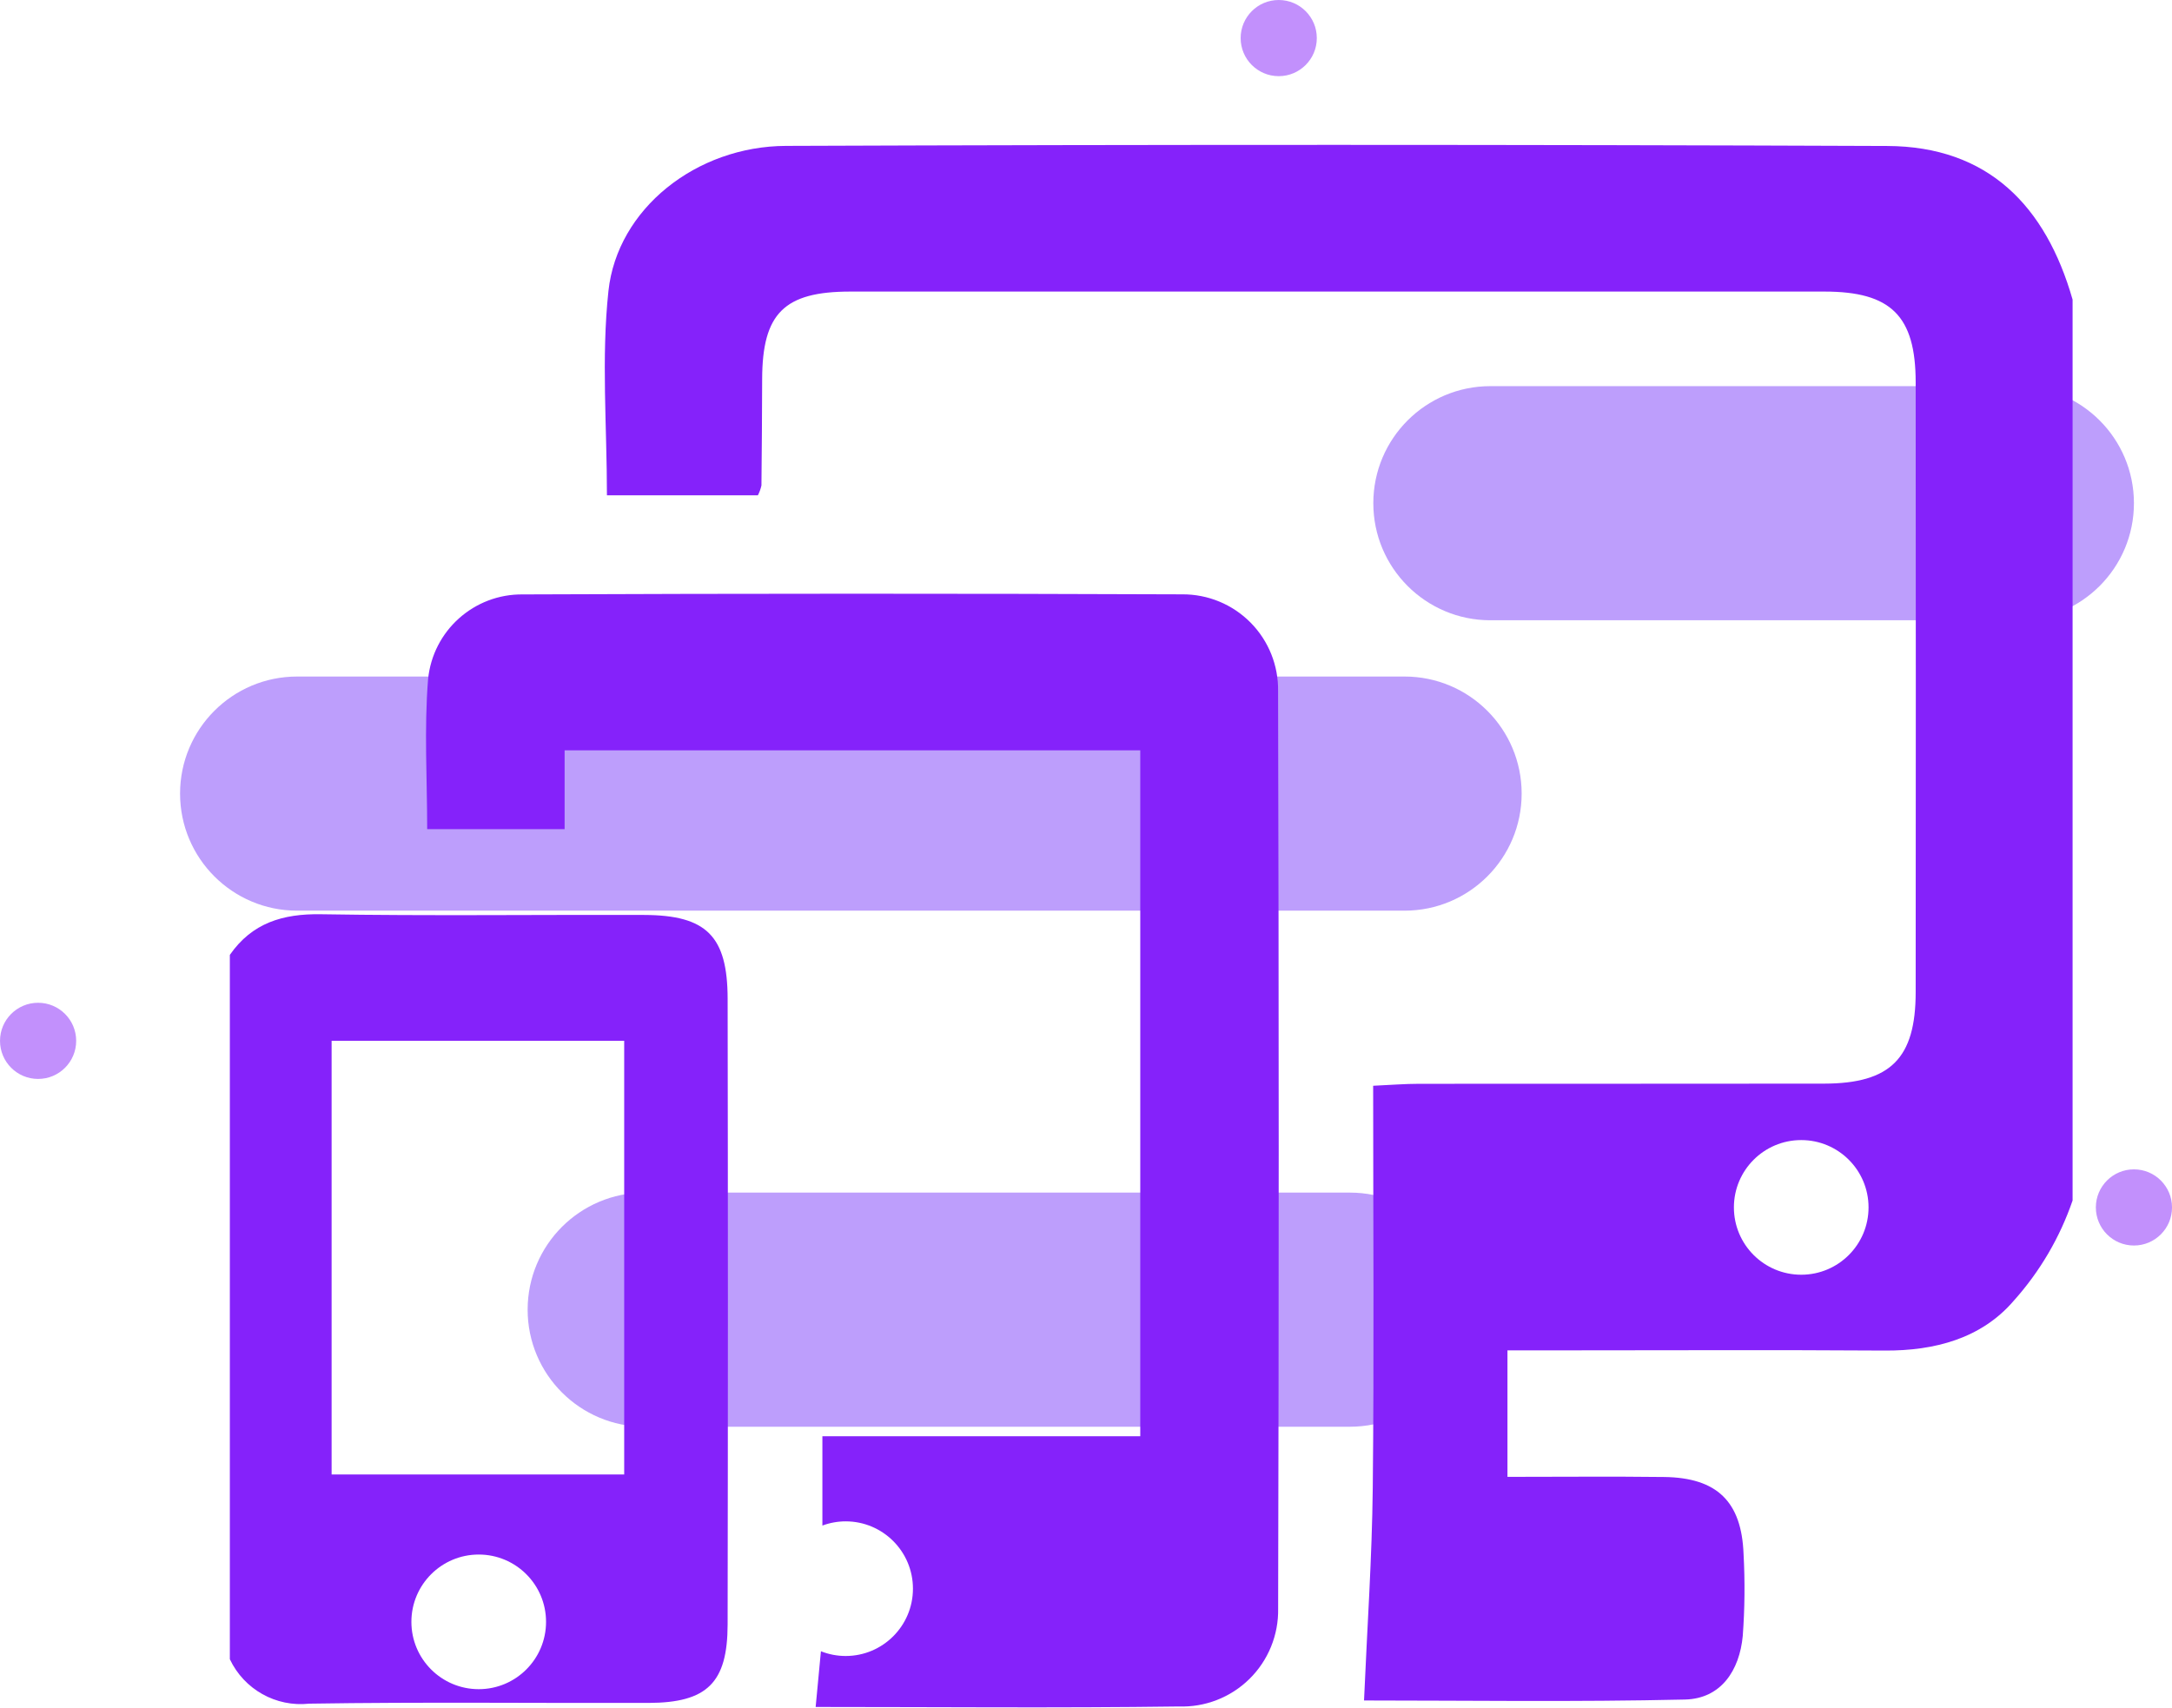
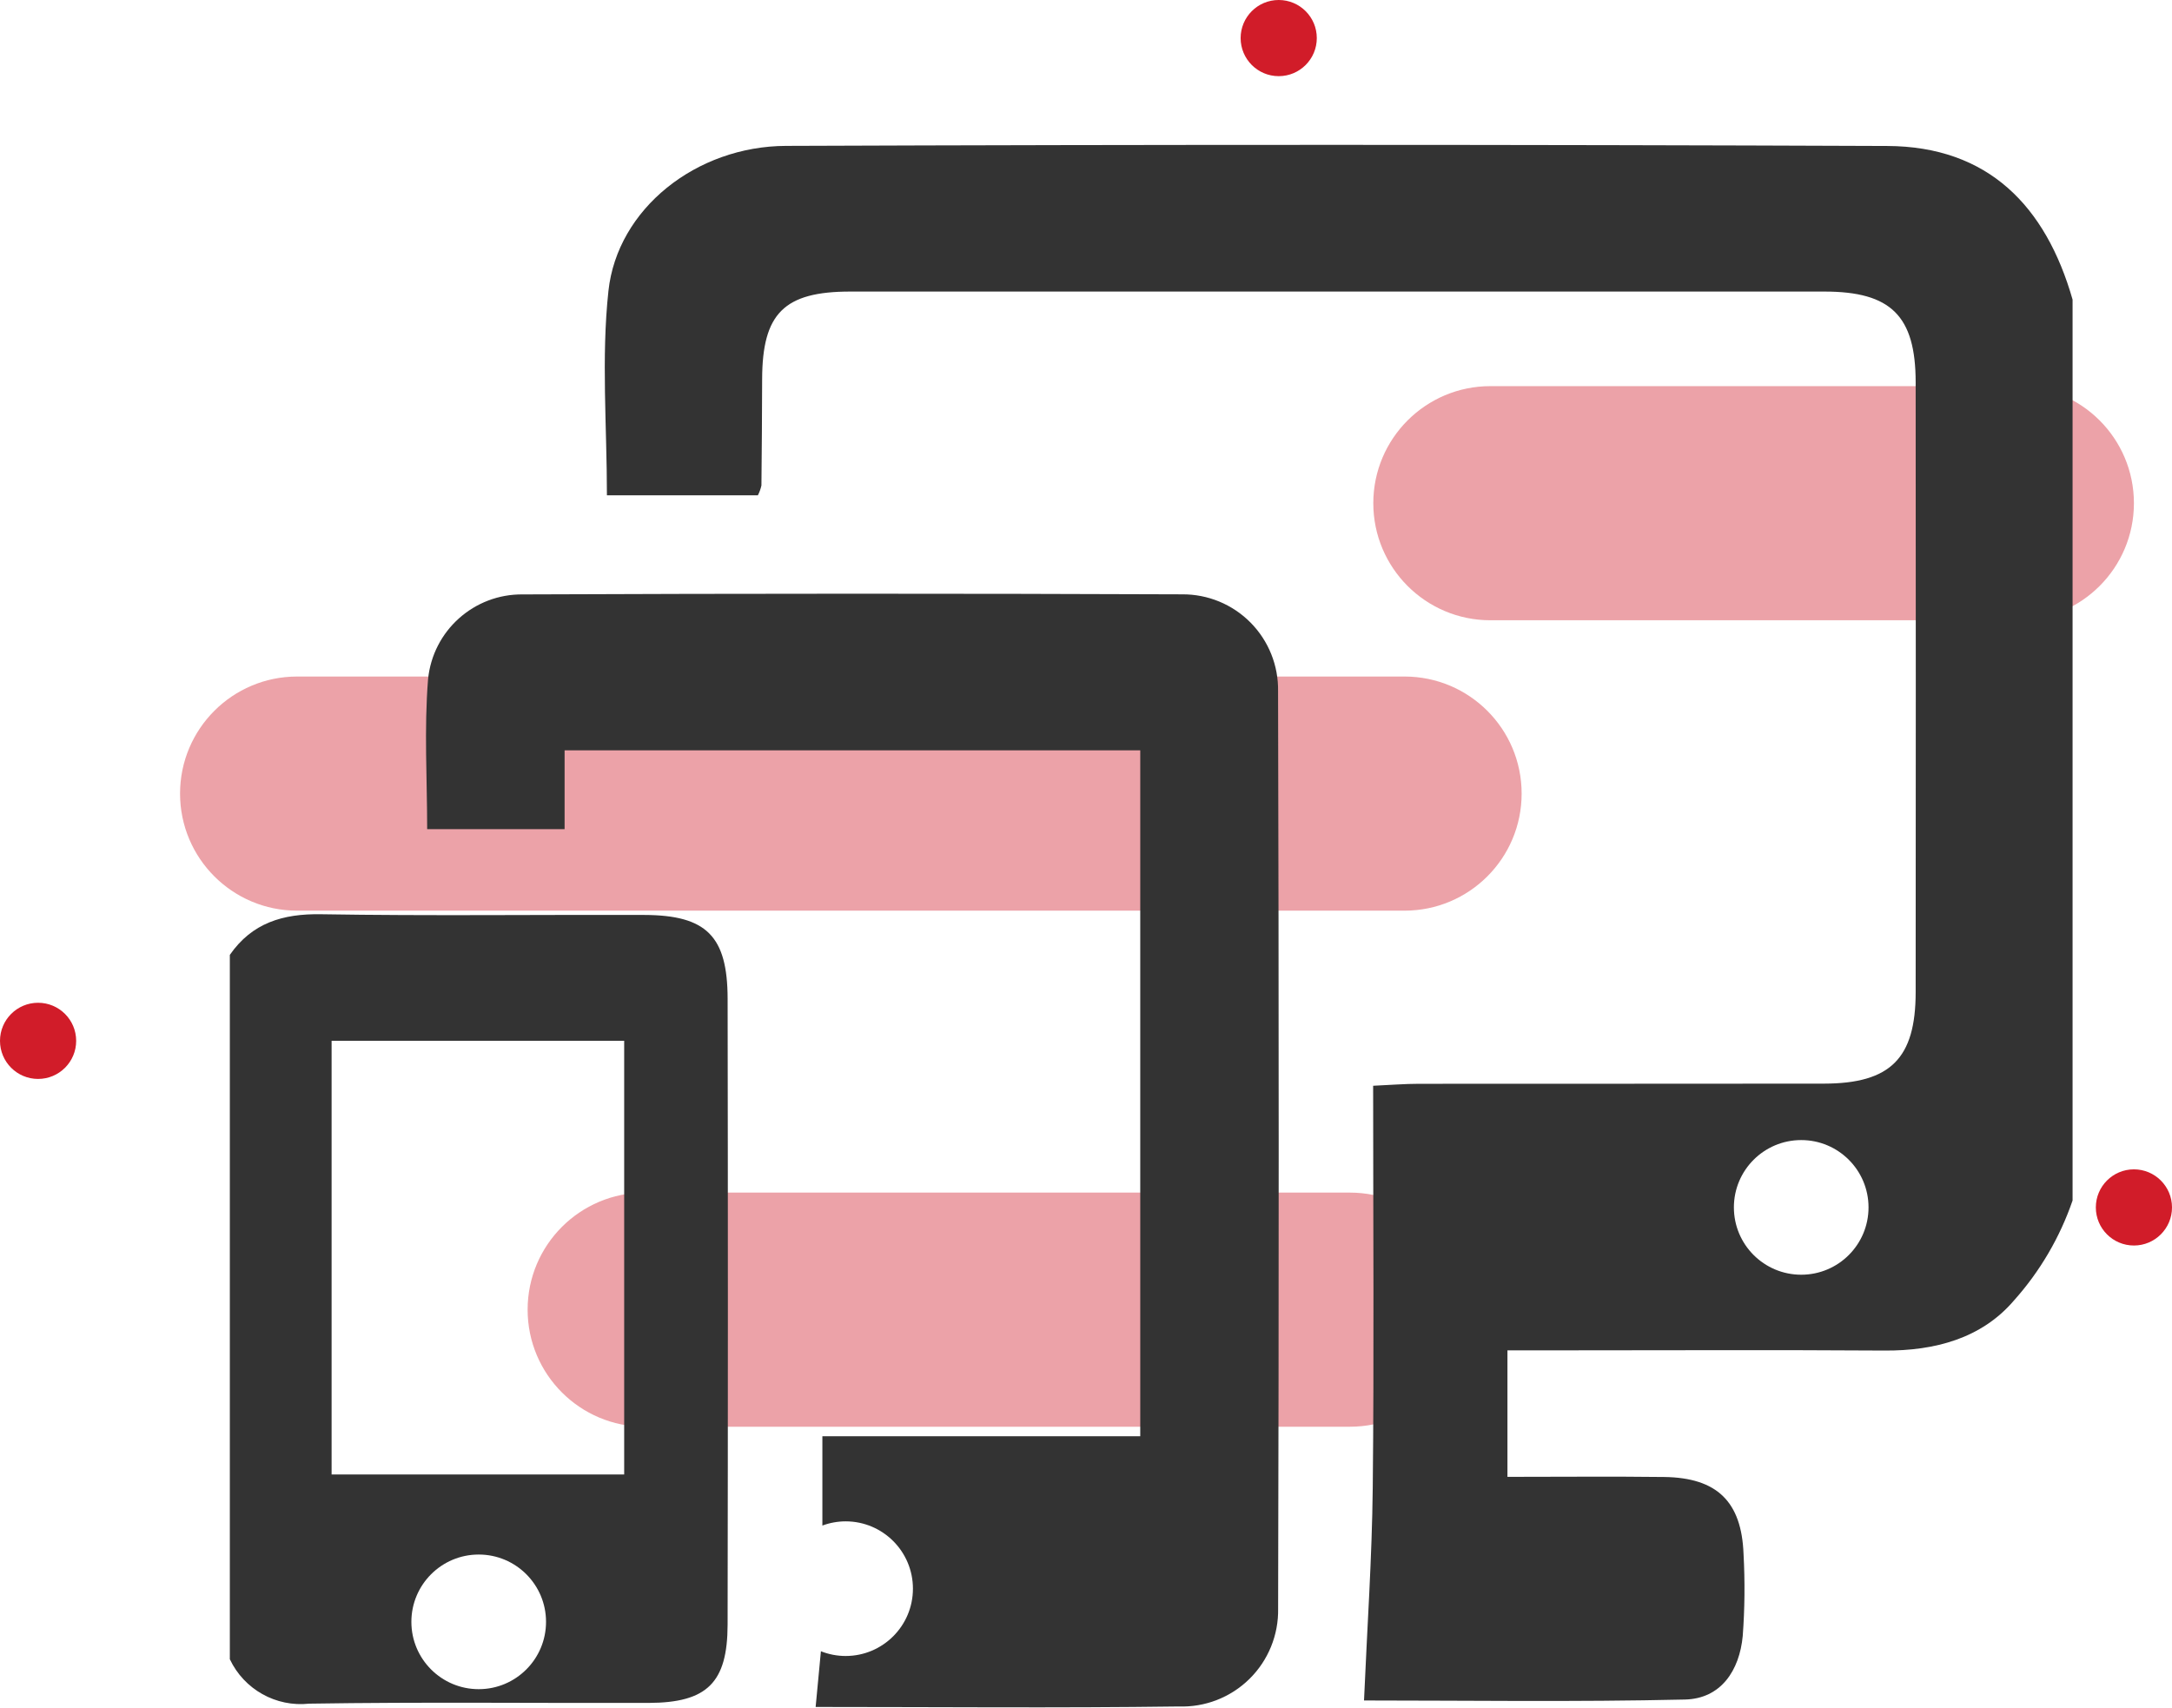
- <svg xmlns="http://www.w3.org/2000/svg" width="143.722" height="112.979" viewBox="0 0 143.722 112.979">
-   <g id="Group_508" data-name="Group 508" transform="translate(-2445.939 4082.592)">
-     <rect id="Rectangle_524" data-name="Rectangle 524" width="50.33" height="15.493" rx="7.747" transform="translate(2536.812 -4057.04)" fill="#5d11f8" opacity="0.408" />
-     <rect id="Rectangle_525" data-name="Rectangle 525" width="62.157" height="15.493" rx="7.747" transform="translate(2480.853 -4003.674)" fill="#5d11f8" opacity="0.408" />
-     <path id="Path_2799" data-name="Path 2799" d="M2506.94-3965.365c-.006-4.157-1.4-5.54-5.527-5.552-7.125-.023-14.253.07-21.377-.047-2.534-.042-4.564.575-6.035,2.689v46.608a5.186,5.186,0,0,0,5.249,2.941c7.485-.118,14.972-.029,22.459-.049,3.871-.011,5.224-1.331,5.23-5.188Q2506.975-3944.665,2506.94-3965.365Zm-16.471,45.68a4.455,4.455,0,0,1-4.455-4.455,4.455,4.455,0,0,1,4.455-4.454,4.454,4.454,0,0,1,4.455,4.454A4.455,4.455,0,0,1,2490.469-3919.685Zm9.626-14.207h-19.36v-28.7h19.36Z" transform="translate(-12.853 -51.13)" fill="#8522fa" />
-     <g id="Group_506" data-name="Group 506" transform="translate(2485.958 -4072.999)">
-       <path id="Path_2801" data-name="Path 2801" d="M2604.633-4064.823q-36.427-.143-72.855-.006c-5.939.019-11.167,4.162-11.754,9.6-.478,4.428-.1,8.95-.1,13.521h9.989a2.666,2.666,0,0,0,.235-.653q.037-3.519.047-7.04c.013-4.344,1.453-5.788,5.834-5.788q32.23-.006,64.46,0c4.4,0,6.031,1.61,6.035,6q.018,20.179,0,40.356c0,4.386-1.665,6.049-6.06,6.057-8.938.016-17.875,0-26.813.011-.948,0-1.9.08-3.026.13,0,9.09.066,17.844-.026,26.6-.049,4.635-.371,9.267-.578,14.077,6.664,0,13.955.106,21.239-.062,2.382-.055,3.61-1.927,3.822-4.213a42.269,42.269,0,0,0,.053-5.413c-.127-3.473-1.758-5.054-5.251-5.1-3.407-.042-6.815-.009-10.372-.009v-8.371h3.011c7.313,0,14.625-.036,21.938.013,3.322.023,6.415-.8,8.556-3.3a19.346,19.346,0,0,0,3.89-6.631v-59.614C2615.136-4060.844,2611.328-4064.8,2604.633-4064.823Zm-5.682,74.692a4.455,4.455,0,0,1-4.455-4.455,4.454,4.454,0,0,1,4.455-4.455,4.454,4.454,0,0,1,4.454,4.455A4.454,4.454,0,0,1,2598.951-3990.131Z" transform="translate(-2519.782 4064.89)" fill="#8522fa" />
+ <svg xmlns="http://www.w3.org/2000/svg" width="143.722" height="112.98" viewBox="0 0 143.722 112.98">
+   <g id="Group_678" data-name="Group 678" transform="translate(-6537.713 23134)">
+     <g id="Group_508" data-name="Group 508" transform="translate(4091.773 -19051.408)">
+       <rect id="Rectangle_524" data-name="Rectangle 524" width="50.33" height="15.493" rx="7.747" transform="translate(2536.812 -4057.04)" fill="#d11c29" opacity="0.408" />
+       <rect id="Rectangle_525" data-name="Rectangle 525" width="62.157" height="15.493" rx="7.747" transform="translate(2480.853 -4003.674)" fill="#d11c29" opacity="0.408" />
+       <path id="Path_2799" data-name="Path 2799" d="M2506.94-3965.365c-.006-4.157-1.4-5.54-5.527-5.552-7.125-.023-14.253.07-21.377-.047-2.534-.042-4.564.575-6.035,2.689v46.608a5.186,5.186,0,0,0,5.249,2.941c7.485-.118,14.972-.029,22.459-.049,3.871-.011,5.224-1.331,5.23-5.188Q2506.975-3944.665,2506.94-3965.365Zm-16.471,45.68a4.455,4.455,0,0,1-4.455-4.455,4.455,4.455,0,0,1,4.455-4.454,4.454,4.454,0,0,1,4.455,4.454A4.455,4.455,0,0,1,2490.469-3919.685Zm9.626-14.207h-19.36v-28.7h19.36Z" transform="translate(-12.853 -51.13)" fill="#333" />
+       <g id="Group_506" data-name="Group 506" transform="translate(2485.958 -4072.999)">
+         <path id="Path_2801" data-name="Path 2801" d="M2604.633-4064.823q-36.427-.143-72.855-.006c-5.939.019-11.167,4.162-11.754,9.6-.478,4.428-.1,8.95-.1,13.521h9.989a2.666,2.666,0,0,0,.235-.653q.037-3.519.047-7.04c.013-4.344,1.453-5.788,5.834-5.788q32.23-.006,64.46,0c4.4,0,6.031,1.61,6.035,6q.018,20.179,0,40.356c0,4.386-1.665,6.049-6.06,6.057-8.938.016-17.875,0-26.813.011-.948,0-1.9.08-3.026.13,0,9.09.066,17.844-.026,26.6-.049,4.635-.371,9.267-.578,14.077,6.664,0,13.955.106,21.239-.062,2.382-.055,3.61-1.927,3.822-4.213a42.269,42.269,0,0,0,.053-5.413c-.127-3.473-1.758-5.054-5.251-5.1-3.407-.042-6.815-.009-10.372-.009v-8.371h3.011c7.313,0,14.625-.036,21.938.013,3.322.023,6.415-.8,8.556-3.3a19.346,19.346,0,0,0,3.89-6.631v-59.614C2615.136-4060.844,2611.328-4064.8,2604.633-4064.823Zm-5.682,74.692a4.455,4.455,0,0,1-4.455-4.455,4.454,4.454,0,0,1,4.455-4.455,4.454,4.454,0,0,1,4.454,4.455A4.454,4.454,0,0,1,2598.951-3990.131Z" transform="translate(-2519.782 4064.89)" fill="#333" />
+       </g>
+       <rect id="Rectangle_527" data-name="Rectangle 527" width="88.773" height="15.493" rx="7.747" transform="translate(2457.854 -4037.824)" fill="#d11c29" opacity="0.408" />
+       <g id="Group_507" data-name="Group 507" transform="translate(2474.13 -4043.304)">
+         <path id="Path_2802" data-name="Path 2802" d="M2554.337-4003.641a6.3,6.3,0,0,0-6.339-6.417q-21.812-.086-43.625.005a6.225,6.225,0,0,0-6.281,5.615c-.265,3.286-.059,6.61-.059,9.918h9.094v-5.215h38.091v45.387h-21.034v5.911a4.437,4.437,0,0,1,1.538-.278,4.454,4.454,0,0,1,4.454,4.455,4.454,4.454,0,0,1-4.454,4.454,4.437,4.437,0,0,1-1.635-.313c-.114,1.191-.227,2.39-.349,3.686,8.121,0,16.067.076,24.01-.032a6.361,6.361,0,0,0,6.593-6.48Q2554.419-3973.292,2554.337-4003.641Z" transform="translate(-2497.957 4010.099)" fill="#333" />
+       </g>
+       <circle id="Ellipse_31" data-name="Ellipse 31" cx="2.52" cy="2.52" r="2.52" transform="translate(2445.94 -4016.236)" fill="#d11c29" />
+       <circle id="Ellipse_32" data-name="Ellipse 32" cx="2.52" cy="2.52" r="2.52" transform="translate(2528.033 -4082.592)" fill="#d11c29" />
+       <circle id="Ellipse_33" data-name="Ellipse 33" cx="2.52" cy="2.52" r="2.52" transform="translate(2584.622 -4005.213)" fill="#d11c29" />
    </g>
-     <rect id="Rectangle_527" data-name="Rectangle 527" width="88.773" height="15.493" rx="7.747" transform="translate(2457.854 -4037.824)" fill="#5d11f8" opacity="0.408" />
-     <g id="Group_507" data-name="Group 507" transform="translate(2474.13 -4043.304)">
-       <path id="Path_2802" data-name="Path 2802" d="M2554.337-4003.641a6.3,6.3,0,0,0-6.339-6.417q-21.812-.086-43.625.005a6.225,6.225,0,0,0-6.281,5.615c-.265,3.286-.059,6.61-.059,9.918h9.094v-5.215h38.091v45.387h-21.034v5.911a4.437,4.437,0,0,1,1.538-.278,4.454,4.454,0,0,1,4.454,4.455,4.454,4.454,0,0,1-4.454,4.454,4.437,4.437,0,0,1-1.635-.313c-.114,1.191-.227,2.39-.349,3.686,8.121,0,16.067.076,24.01-.032a6.361,6.361,0,0,0,6.593-6.48Q2554.419-3973.292,2554.337-4003.641Z" transform="translate(-2497.957 4010.099)" fill="#8522fa" />
-     </g>
-     <circle id="Ellipse_31" data-name="Ellipse 31" cx="2.52" cy="2.52" r="2.52" transform="translate(2445.94 -4016.236)" fill="#8522fa" opacity="0.503" />
-     <circle id="Ellipse_32" data-name="Ellipse 32" cx="2.52" cy="2.52" r="2.52" transform="translate(2528.033 -4082.592)" fill="#8522fa" opacity="0.503" />
-     <circle id="Ellipse_33" data-name="Ellipse 33" cx="2.52" cy="2.52" r="2.52" transform="translate(2584.622 -4005.213)" fill="#8522fa" opacity="0.503" />
  </g>
</svg>
